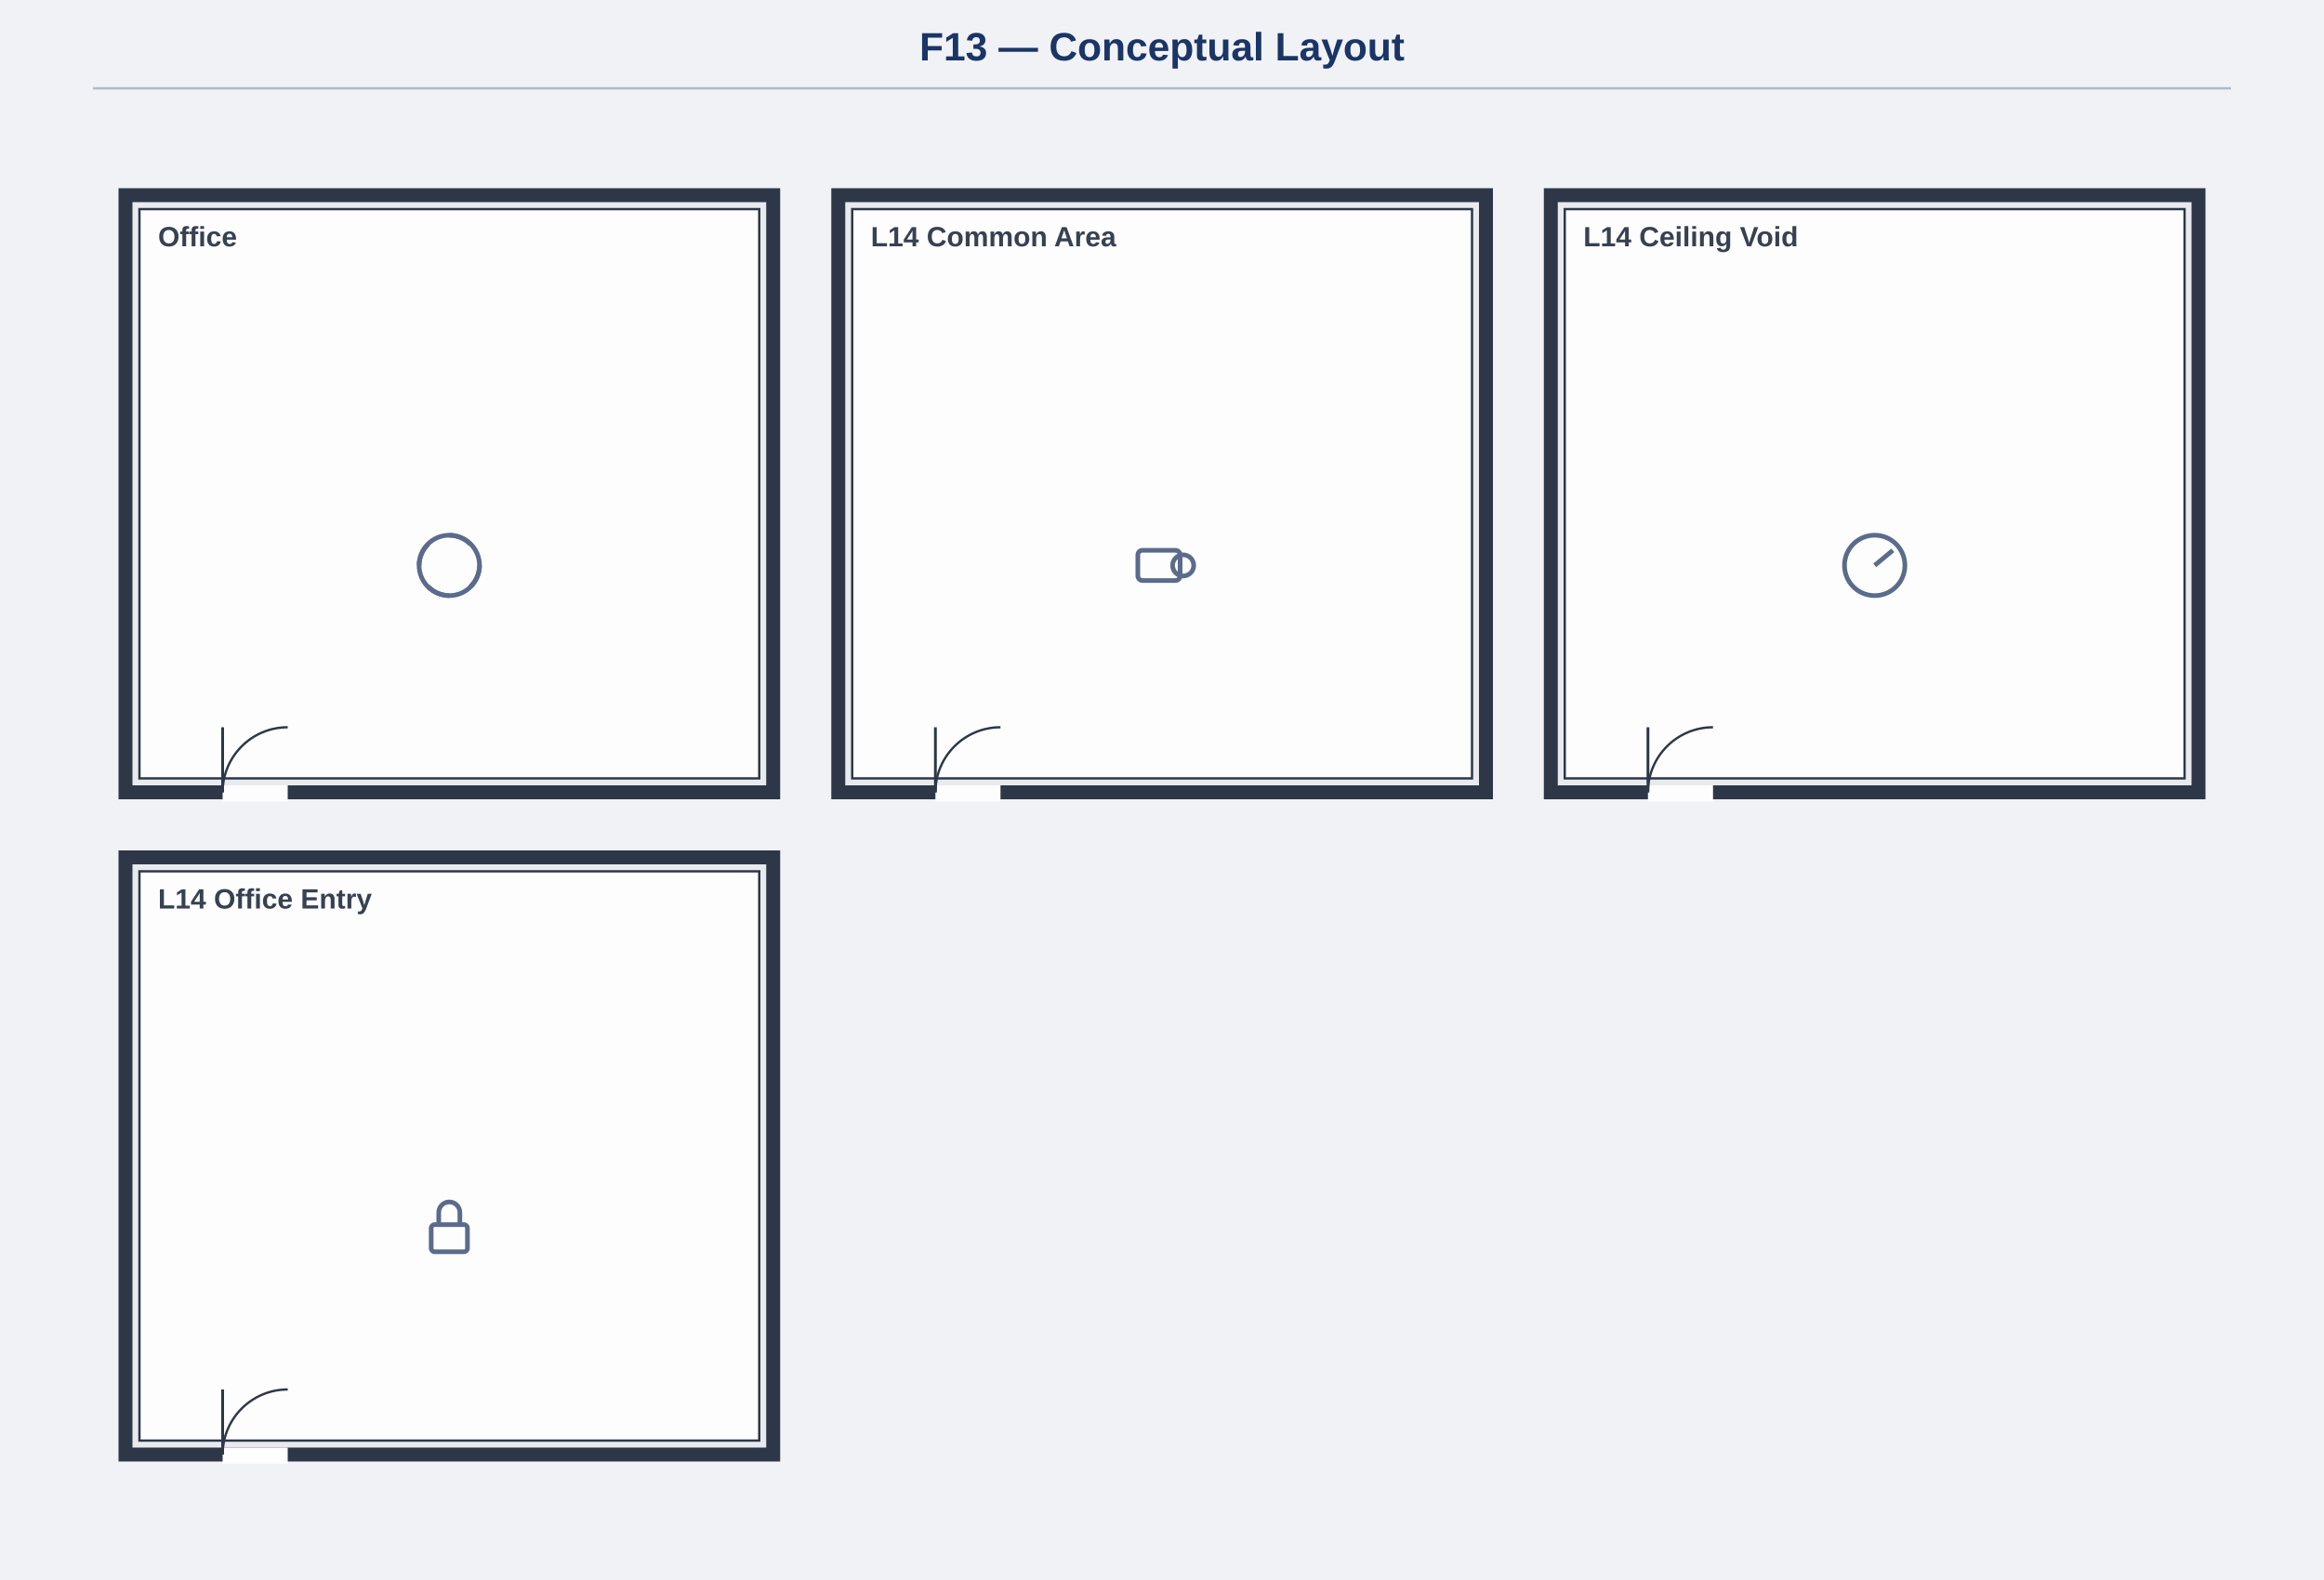
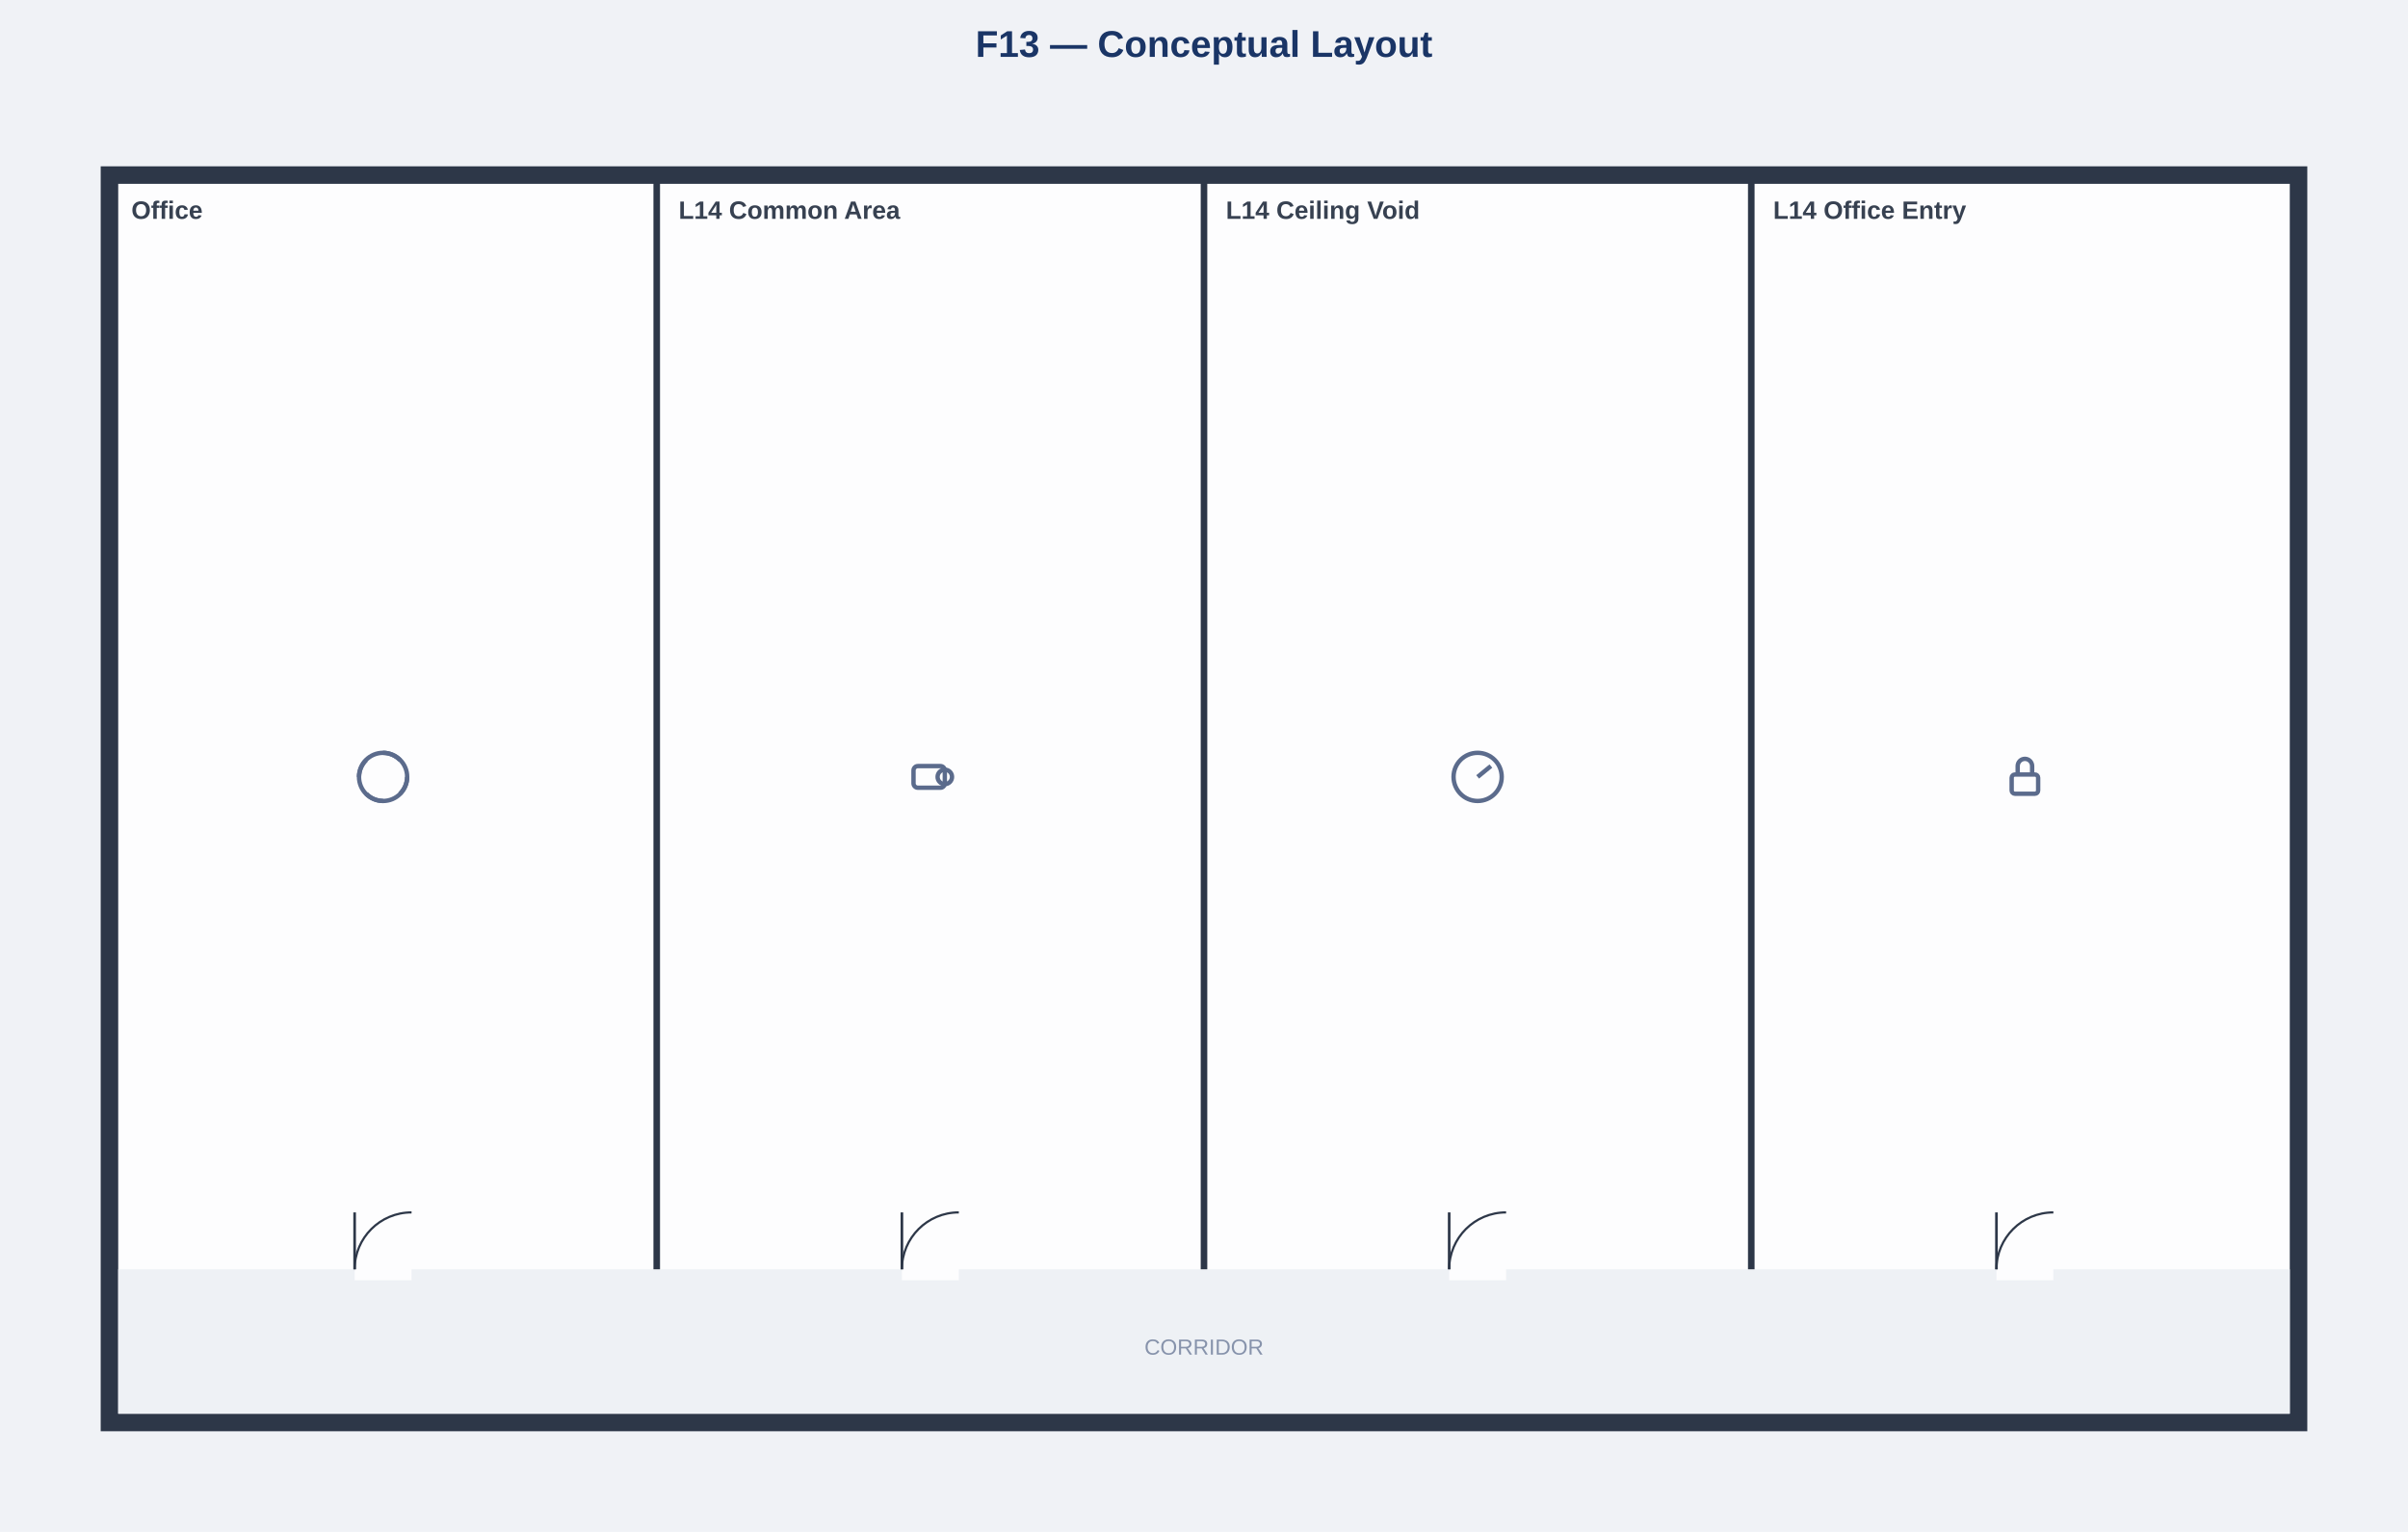
- <svg xmlns="http://www.w3.org/2000/svg" width="1000" height="680" viewBox="0 0 1000 680" font-family="Arial, sans-serif">
-   <rect x="0" y="0" width="1000" height="680" fill="#F0F2F6" />
-   <text x="500.0" y="26" text-anchor="middle" font-size="17" font-weight="bold" fill="#1A3566">F13 — Conceptual Layout</text>
-   <line x1="40" y1="38" x2="960" y2="38" stroke="#1A3566" stroke-width="1" opacity="0.3" />
-   <rect x="54.0" y="84.0" width="278.7" height="257.0" fill="#E8EAED" stroke="#2D3748" stroke-width="6" />
-   <rect x="60.0" y="90.0" width="266.7" height="245.0" fill="#FDFDFE" stroke="#2D3748" stroke-width="1" />
-   <rect x="95.8" y="338.0" width="28.0" height="7" fill="#FDFDFE" />
-   <path d="M95.8,341.0 A28.0,28.0 0 0 1 123.8,313.0" fill="none" stroke="#2D3748" stroke-width="1" />
-   <line x1="95.8" y1="341.0" x2="95.8" y2="313.0" stroke="#2D3748" stroke-width="1.2" />
-   <text x="68.0" y="106.0" font-size="12" font-weight="700" fill="#374151">Office</text>
-   <circle cx="193.333" cy="243.34" r="13" fill="none" stroke="#5B6B8C" stroke-width="2" />
-   <path d="M193.333,230.34 A13,13 0 0 1 202.433,234.24" stroke="#5B6B8C" stroke-width="2" fill="none" />
-   <path d="M206.333,243.34 A13,13 0 0 1 202.433,252.44" stroke="#5B6B8C" stroke-width="2" fill="none" />
-   <path d="M193.333,256.34 A13,13 0 0 1 184.233,252.44" stroke="#5B6B8C" stroke-width="2" fill="none" />
-   <path d="M180.333,243.34 A13,13 0 0 1 184.233,234.24" stroke="#5B6B8C" stroke-width="2" fill="none" />
-   <rect x="360.7" y="84.0" width="278.7" height="257.0" fill="#E8EAED" stroke="#2D3748" stroke-width="6" />
-   <rect x="366.7" y="90.0" width="266.7" height="245.0" fill="#FDFDFE" stroke="#2D3748" stroke-width="1" />
-   <rect x="402.5" y="338.0" width="28.0" height="7" fill="#FDFDFE" />
-   <path d="M402.5,341.0 A28.0,28.0 0 0 1 430.5,313.0" fill="none" stroke="#2D3748" stroke-width="1" />
-   <line x1="402.5" y1="341.0" x2="402.5" y2="313.0" stroke="#2D3748" stroke-width="1.2" />
-   <text x="374.7" y="106.0" font-size="12" font-weight="700" fill="#374151">L14 Common Area</text>
-   <rect x="489.6" y="236.84" width="18.2" height="13" rx="2" fill="none" stroke="#5B6B8C" stroke-width="2" />
-   <circle cx="509.1" cy="243.34" r="4.55" fill="none" stroke="#5B6B8C" stroke-width="2" />
-   <rect x="667.3" y="84.0" width="278.7" height="257.0" fill="#E8EAED" stroke="#2D3748" stroke-width="6" />
-   <rect x="673.3" y="90.0" width="266.7" height="245.0" fill="#FDFDFE" stroke="#2D3748" stroke-width="1" />
-   <rect x="709.1" y="338.0" width="28.0" height="7" fill="#FDFDFE" />
-   <path d="M709.1,341.0 A28.0,28.0 0 0 1 737.1,313.0" fill="none" stroke="#2D3748" stroke-width="1" />
-   <line x1="709.1" y1="341.0" x2="709.1" y2="313.0" stroke="#2D3748" stroke-width="1.2" />
-   <text x="681.3" y="106.0" font-size="12" font-weight="700" fill="#374151">L14 Ceiling Void</text>
-   <circle cx="806.667" cy="243.34" r="13" fill="none" stroke="#5B6B8C" stroke-width="2" />
-   <path d="M806.667,243.34 L814.467,236.84" stroke="#5B6B8C" stroke-width="2" />
-   <rect x="54.0" y="369.0" width="278.7" height="257.0" fill="#E8EAED" stroke="#2D3748" stroke-width="6" />
-   <rect x="60.0" y="375.0" width="266.7" height="245.0" fill="#FDFDFE" stroke="#2D3748" stroke-width="1" />
-   <rect x="95.8" y="623.0" width="28.0" height="7" fill="#FDFDFE" />
-   <path d="M95.8,626.0 A28.0,28.0 0 0 1 123.8,598.0" fill="none" stroke="#2D3748" stroke-width="1" />
-   <line x1="95.8" y1="626.0" x2="95.8" y2="598.0" stroke="#2D3748" stroke-width="1.2" />
-   <text x="68.0" y="391.0" font-size="12" font-weight="700" fill="#374151">L14 Office Entry</text>
-   <rect x="185.533" y="527.04" width="15.6" height="11.7" rx="1.5" fill="none" stroke="#5B6B8C" stroke-width="2" />
-   <path d="M188.783,527.04 L188.783,521.84 A4.55,4.55 0 0 1 197.883,521.84 L197.883,527.04" fill="none" stroke="#5B6B8C" stroke-width="2" />
+ <svg xmlns="http://www.w3.org/2000/svg" width="1100" height="700" viewBox="0 0 1100 700" font-family="Arial, sans-serif">
+   <rect x="0" y="0" width="1100" height="700" fill="#F0F2F6" />
+   <text x="550.0" y="26" text-anchor="middle" font-size="17" font-weight="bold" fill="#1A3566">F13 — Conceptual Layout</text>
+   <rect x="50" y="80" width="1000" height="570" fill="#FDFDFE" stroke="#2D3748" stroke-width="8" />
+   <rect x="54.0" y="580" width="992" height="66.0" fill="#EEF1F5" />
+   <text x="550.0" y="619.0" text-anchor="middle" font-size="10" fill="#5B6B8C" opacity="0.7">CORRIDOR</text>
+   <text x="60.0" y="100" font-size="11.5" font-weight="700" fill="#374151">Office</text>
+   <circle cx="175.0" cy="355.0" r="11" fill="none" stroke="#5B6B8C" stroke-width="2" />
+   <path d="M175.0,344.0 A11,11 0 0 1 182.7,347.3" stroke="#5B6B8C" stroke-width="2" fill="none" />
+   <path d="M186.0,355.0 A11,11 0 0 1 182.7,362.7" stroke="#5B6B8C" stroke-width="2" fill="none" />
+   <path d="M175.0,366.0 A11,11 0 0 1 167.3,362.7" stroke="#5B6B8C" stroke-width="2" fill="none" />
+   <path d="M164.0,355.0 A11,11 0 0 1 167.3,347.3" stroke="#5B6B8C" stroke-width="2" fill="none" />
+   <rect x="162.0" y="577.0" width="26.0" height="8" fill="#FDFDFE" />
+   <path d="M162.0,580.0 A26.0,26.0 0 0 1 188.0,554.0" fill="none" stroke="#2D3748" stroke-width="1" />
+   <line x1="162.0" y1="580.0" x2="162.0" y2="554.0" stroke="#2D3748" stroke-width="1.2" />
+   <line x1="300.0" y1="80" x2="300.0" y2="580" stroke="#2D3748" stroke-width="3" />
+   <text x="310.0" y="100" font-size="11.5" font-weight="700" fill="#374151">L14 Common Area</text>
+   <rect x="417.3" y="350.05" width="14.3" height="9.9" rx="2" fill="none" stroke="#5B6B8C" stroke-width="2" />
+   <circle cx="431.6" cy="355.0" r="3.3" fill="none" stroke="#5B6B8C" stroke-width="2" />
+   <rect x="412.0" y="577.0" width="26.0" height="8" fill="#FDFDFE" />
+   <path d="M412.0,580.0 A26.0,26.0 0 0 1 438.0,554.0" fill="none" stroke="#2D3748" stroke-width="1" />
+   <line x1="412.0" y1="580.0" x2="412.0" y2="554.0" stroke="#2D3748" stroke-width="1.2" />
+   <line x1="550.0" y1="80" x2="550.0" y2="580" stroke="#2D3748" stroke-width="3" />
+   <text x="560.0" y="100" font-size="11.5" font-weight="700" fill="#374151">L14 Ceiling Void</text>
+   <circle cx="675.0" cy="355.0" r="11" fill="none" stroke="#5B6B8C" stroke-width="2" />
+   <path d="M675.0,355.0 L681.05,350.05" stroke="#5B6B8C" stroke-width="2" />
+   <rect x="662.0" y="577.0" width="26.0" height="8" fill="#FDFDFE" />
+   <path d="M662.0,580.0 A26.0,26.0 0 0 1 688.0,554.0" fill="none" stroke="#2D3748" stroke-width="1" />
+   <line x1="662.0" y1="580.0" x2="662.0" y2="554.0" stroke="#2D3748" stroke-width="1.2" />
+   <line x1="800.0" y1="80" x2="800.0" y2="580" stroke="#2D3748" stroke-width="3" />
+   <text x="810.0" y="100" font-size="11.5" font-weight="700" fill="#374151">L14 Office Entry</text>
+   <rect x="918.95" y="353.9" width="12.1" height="8.8" rx="1.5" fill="none" stroke="#5B6B8C" stroke-width="2" />
+   <path d="M921.7,353.9 L921.7,350.05 A3.3,3.3 0 0 1 928.3,350.05 L928.3,353.9" fill="none" stroke="#5B6B8C" stroke-width="2" />
+   <rect x="912.0" y="577.0" width="26.0" height="8" fill="#FDFDFE" />
+   <path d="M912.0,580.0 A26.0,26.0 0 0 1 938.0,554.0" fill="none" stroke="#2D3748" stroke-width="1" />
+   <line x1="912.0" y1="580.0" x2="912.0" y2="554.0" stroke="#2D3748" stroke-width="1.2" />
</svg>
